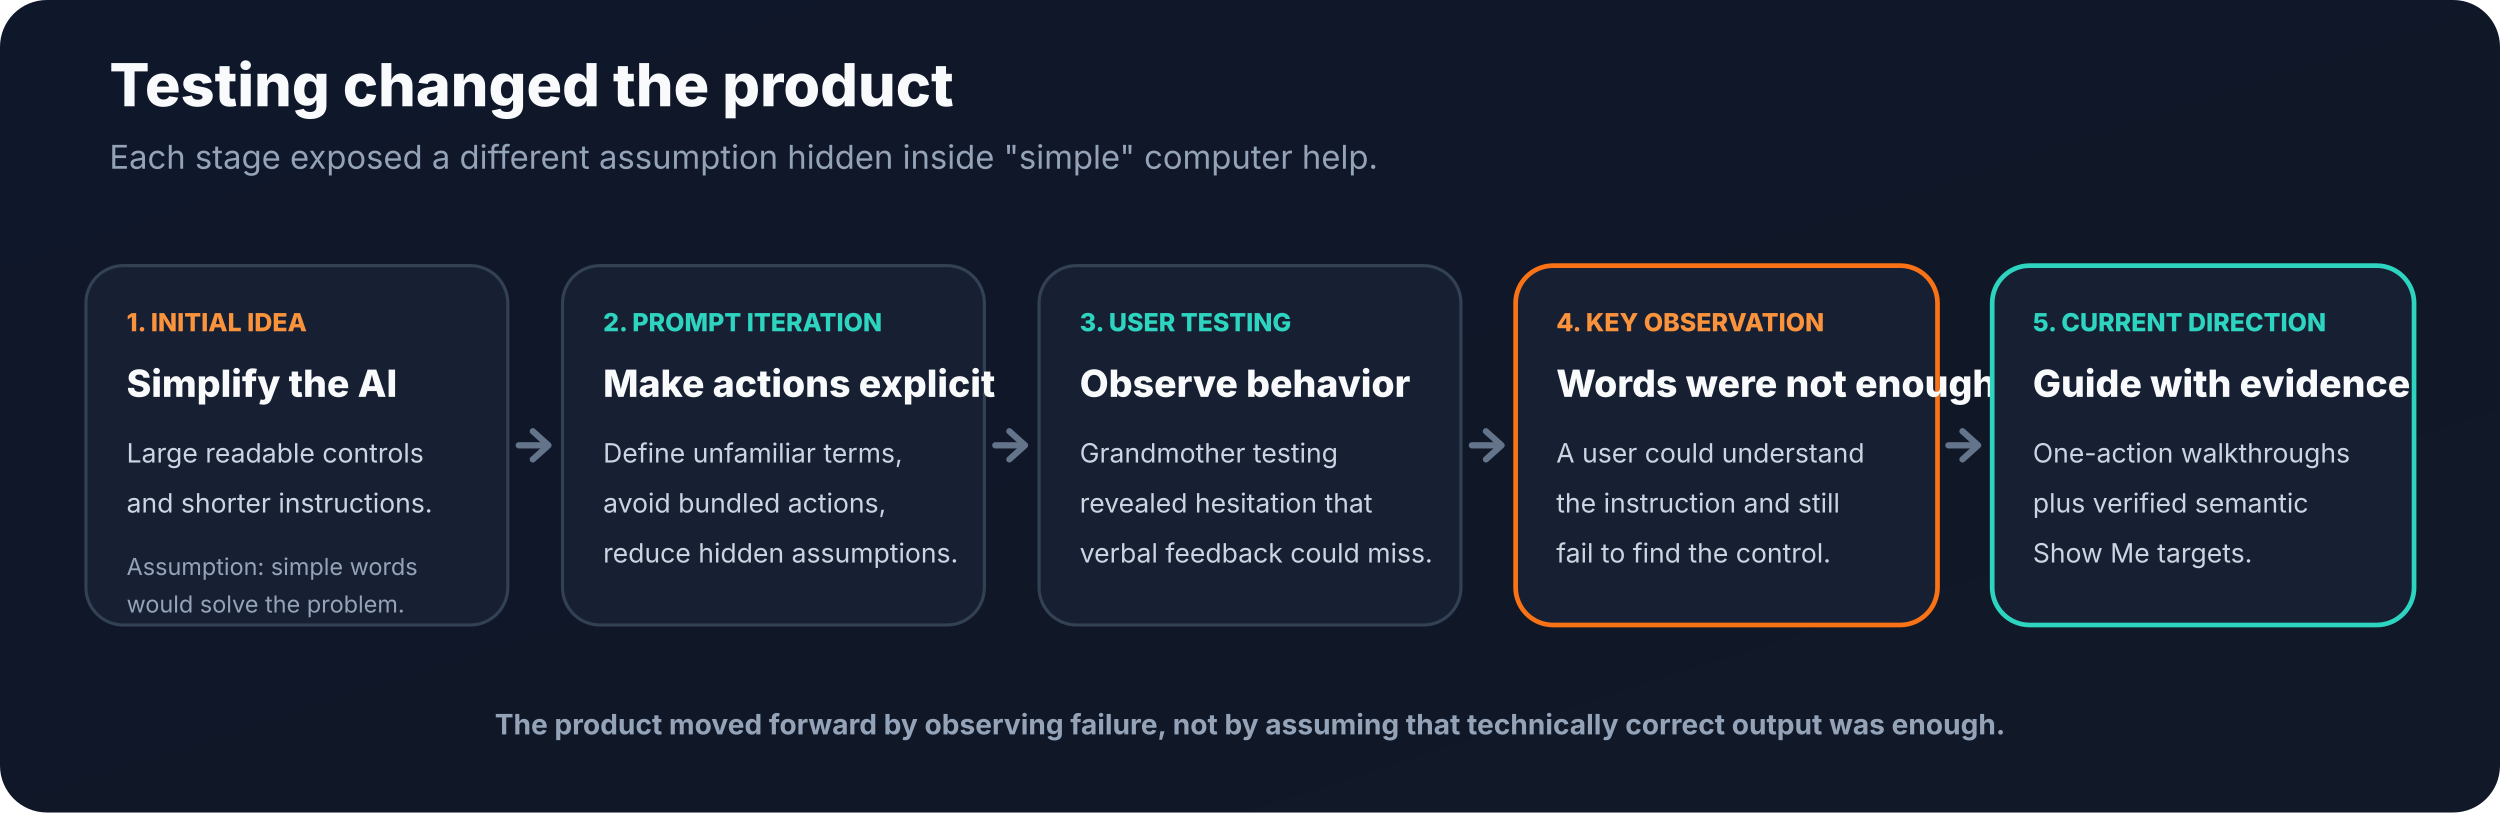
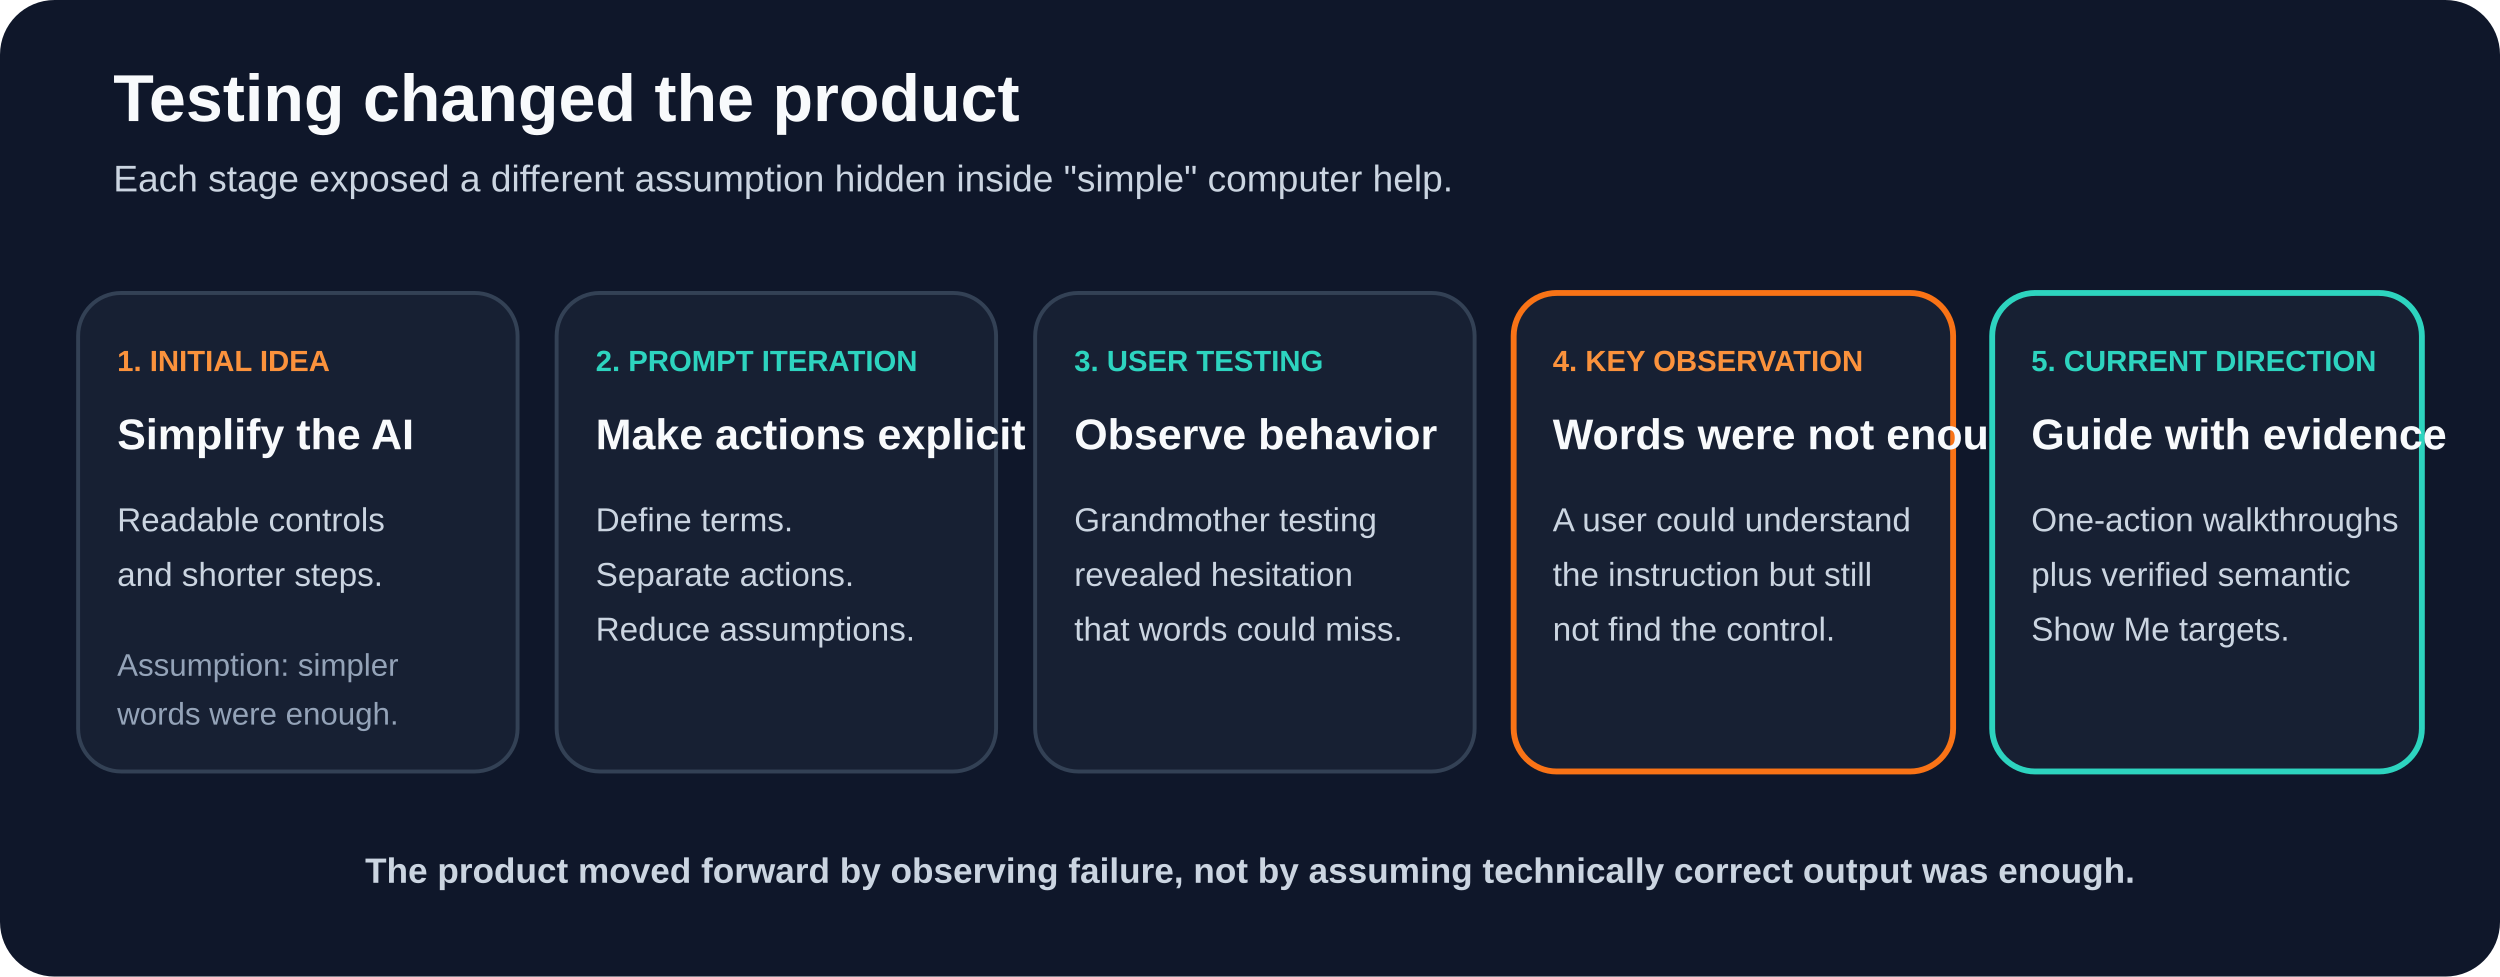
- <svg xmlns="http://www.w3.org/2000/svg" width="1600" height="520" viewBox="0 0 1600 520" role="img" aria-labelledby="title desc">
-   <defs>
-     <linearGradient id="bg" x1="0" y1="0" x2="1" y2="1">
-       <stop offset="0" stop-color="#0f172a" />
-       <stop offset="1" stop-color="#111827" />
-     </linearGradient>
-   </defs>
-   <rect width="1600" height="520" rx="30" fill="url(#bg)" />
-   <g font-family="Inter, Segoe UI, Arial, sans-serif">
-     <text x="70" y="68" fill="#f8fafc" font-size="38" font-weight="800">Testing changed the product</text>
-     <text x="70" y="108" fill="#94a3b8" font-size="21">Each stage exposed a different assumption hidden inside "simple" computer help.</text>
-     <g transform="translate(55 170)">
-       <rect width="270" height="230" rx="24" fill="#172033" stroke="#334155" stroke-width="2" />
-       <text x="26" y="42" fill="#fb923c" font-size="16" font-weight="800">1. INITIAL IDEA</text>
-       <text x="26" y="84" fill="#f8fafc" font-size="24" font-weight="800">Simplify the AI</text>
-       <text x="26" y="126" fill="#cbd5e1" font-size="17">Large readable controls</text>
-       <text x="26" y="158" fill="#cbd5e1" font-size="17">and shorter instructions.</text>
-       <text x="26" y="198" fill="#94a3b8" font-size="15">Assumption: simple words</text>
-       <text x="26" y="222" fill="#94a3b8" font-size="15">would solve the problem.</text>
+ <svg xmlns="http://www.w3.org/2000/svg" width="1280" height="500" viewBox="0 0 1280 500" role="img" aria-labelledby="title desc">
+   <rect width="1280" height="500" rx="28" fill="#0f172a" />
+   <g font-family="Segoe UI, Arial, sans-serif">
+     <text x="58" y="62" fill="#f8fafc" font-size="34" font-weight="800">Testing changed the product</text>
+     <text x="58" y="98" fill="#cbd5e1" font-size="19">Each stage exposed a different assumption hidden inside "simple" computer help.</text>
+     <g transform="translate(40 150)">
+       <rect width="225" height="245" rx="22" fill="#172033" stroke="#334155" stroke-width="2" />
+       <text x="20" y="40" fill="#fb923c" font-size="15" font-weight="800">1. INITIAL IDEA</text>
+       <text x="20" y="80" fill="#f8fafc" font-size="22" font-weight="800">Simplify the AI</text>
+       <text x="20" y="122" fill="#cbd5e1" font-size="17">Readable controls</text>
+       <text x="20" y="150" fill="#cbd5e1" font-size="17">and shorter steps.</text>
+       <text x="20" y="196" fill="#94a3b8" font-size="16">Assumption: simpler</text>
+       <text x="20" y="221" fill="#94a3b8" font-size="16">words were enough.</text>
    </g>
-     <g transform="translate(360 170)">
-       <rect width="270" height="230" rx="24" fill="#172033" stroke="#334155" stroke-width="2" />
-       <text x="26" y="42" fill="#2dd4bf" font-size="16" font-weight="800">2. PROMPT ITERATION</text>
-       <text x="26" y="84" fill="#f8fafc" font-size="24" font-weight="800">Make actions explicit</text>
-       <text x="26" y="126" fill="#cbd5e1" font-size="17">Define unfamiliar terms,</text>
-       <text x="26" y="158" fill="#cbd5e1" font-size="17">avoid bundled actions,</text>
-       <text x="26" y="190" fill="#cbd5e1" font-size="17">reduce hidden assumptions.</text>
+     <g transform="translate(285 150)">
+       <rect width="225" height="245" rx="22" fill="#172033" stroke="#334155" stroke-width="2" />
+       <text x="20" y="40" fill="#2dd4bf" font-size="15" font-weight="800">2. PROMPT ITERATION</text>
+       <text x="20" y="80" fill="#f8fafc" font-size="22" font-weight="800">Make actions explicit</text>
+       <text x="20" y="122" fill="#cbd5e1" font-size="17">Define terms.</text>
+       <text x="20" y="150" fill="#cbd5e1" font-size="17">Separate actions.</text>
+       <text x="20" y="178" fill="#cbd5e1" font-size="17">Reduce assumptions.</text>
    </g>
-     <g transform="translate(665 170)">
-       <rect width="270" height="230" rx="24" fill="#172033" stroke="#334155" stroke-width="2" />
-       <text x="26" y="42" fill="#2dd4bf" font-size="16" font-weight="800">3. USER TESTING</text>
-       <text x="26" y="84" fill="#f8fafc" font-size="24" font-weight="800">Observe behavior</text>
-       <text x="26" y="126" fill="#cbd5e1" font-size="17">Grandmother testing</text>
-       <text x="26" y="158" fill="#cbd5e1" font-size="17">revealed hesitation that</text>
-       <text x="26" y="190" fill="#cbd5e1" font-size="17">verbal feedback could miss.</text>
+     <g transform="translate(530 150)">
+       <rect width="225" height="245" rx="22" fill="#172033" stroke="#334155" stroke-width="2" />
+       <text x="20" y="40" fill="#2dd4bf" font-size="15" font-weight="800">3. USER TESTING</text>
+       <text x="20" y="80" fill="#f8fafc" font-size="22" font-weight="800">Observe behavior</text>
+       <text x="20" y="122" fill="#cbd5e1" font-size="17">Grandmother testing</text>
+       <text x="20" y="150" fill="#cbd5e1" font-size="17">revealed hesitation</text>
+       <text x="20" y="178" fill="#cbd5e1" font-size="17">that words could miss.</text>
    </g>
-     <g transform="translate(970 170)">
-       <rect width="270" height="230" rx="24" fill="#172033" stroke="#f97316" stroke-width="3" />
-       <text x="26" y="42" fill="#fb923c" font-size="16" font-weight="800">4. KEY OBSERVATION</text>
-       <text x="26" y="84" fill="#f8fafc" font-size="24" font-weight="800">Words were not enough</text>
-       <text x="26" y="126" fill="#cbd5e1" font-size="17">A user could understand</text>
-       <text x="26" y="158" fill="#cbd5e1" font-size="17">the instruction and still</text>
-       <text x="26" y="190" fill="#cbd5e1" font-size="17">fail to find the control.</text>
+     <g transform="translate(775 150)">
+       <rect width="225" height="245" rx="22" fill="#172033" stroke="#f97316" stroke-width="3" />
+       <text x="20" y="40" fill="#fb923c" font-size="15" font-weight="800">4. KEY OBSERVATION</text>
+       <text x="20" y="80" fill="#f8fafc" font-size="22" font-weight="800">Words were not enough</text>
+       <text x="20" y="122" fill="#cbd5e1" font-size="17">A user could understand</text>
+       <text x="20" y="150" fill="#cbd5e1" font-size="17">the instruction but still</text>
+       <text x="20" y="178" fill="#cbd5e1" font-size="17">not find the control.</text>
    </g>
-     <g transform="translate(1275 170)">
-       <rect width="270" height="230" rx="24" fill="#172033" stroke="#2dd4bf" stroke-width="3" />
-       <text x="26" y="42" fill="#2dd4bf" font-size="16" font-weight="800">5. CURRENT DIRECTION</text>
-       <text x="26" y="84" fill="#f8fafc" font-size="24" font-weight="800">Guide with evidence</text>
-       <text x="26" y="126" fill="#cbd5e1" font-size="17">One-action walkthroughs</text>
-       <text x="26" y="158" fill="#cbd5e1" font-size="17">plus verified semantic</text>
-       <text x="26" y="190" fill="#cbd5e1" font-size="17">Show Me targets.</text>
+     <g transform="translate(1020 150)">
+       <rect width="220" height="245" rx="22" fill="#172033" stroke="#2dd4bf" stroke-width="3" />
+       <text x="20" y="40" fill="#2dd4bf" font-size="15" font-weight="800">5. CURRENT DIRECTION</text>
+       <text x="20" y="80" fill="#f8fafc" font-size="22" font-weight="800">Guide with evidence</text>
+       <text x="20" y="122" fill="#cbd5e1" font-size="17">One-action walkthroughs</text>
+       <text x="20" y="150" fill="#cbd5e1" font-size="17">plus verified semantic</text>
+       <text x="20" y="178" fill="#cbd5e1" font-size="17">Show Me targets.</text>
    </g>
-     <g stroke="#64748b" stroke-width="4" fill="none" stroke-linecap="round" stroke-linejoin="round">
-       <path d="M332 285 H350" />
-       <path d="M341 276 L351 285 L341 294" />
-       <path d="M637 285 H655" />
-       <path d="M646 276 L656 285 L646 294" />
-       <path d="M942 285 H960" />
-       <path d="M951 276 L961 285 L951 294" />
-       <path d="M1247 285 H1265" />
-       <path d="M1256 276 L1266 285 L1256 294" />
-     </g>
-     <text x="800" y="470" text-anchor="middle" fill="#94a3b8" font-size="18" font-weight="650">The product moved forward by observing failure, not by assuming that technically correct output was enough.</text>
+     <text x="640" y="452" text-anchor="middle" fill="#cbd5e1" font-size="18" font-weight="650">The product moved forward by observing failure, not by assuming technically correct output was enough.</text>
  </g>
</svg>
